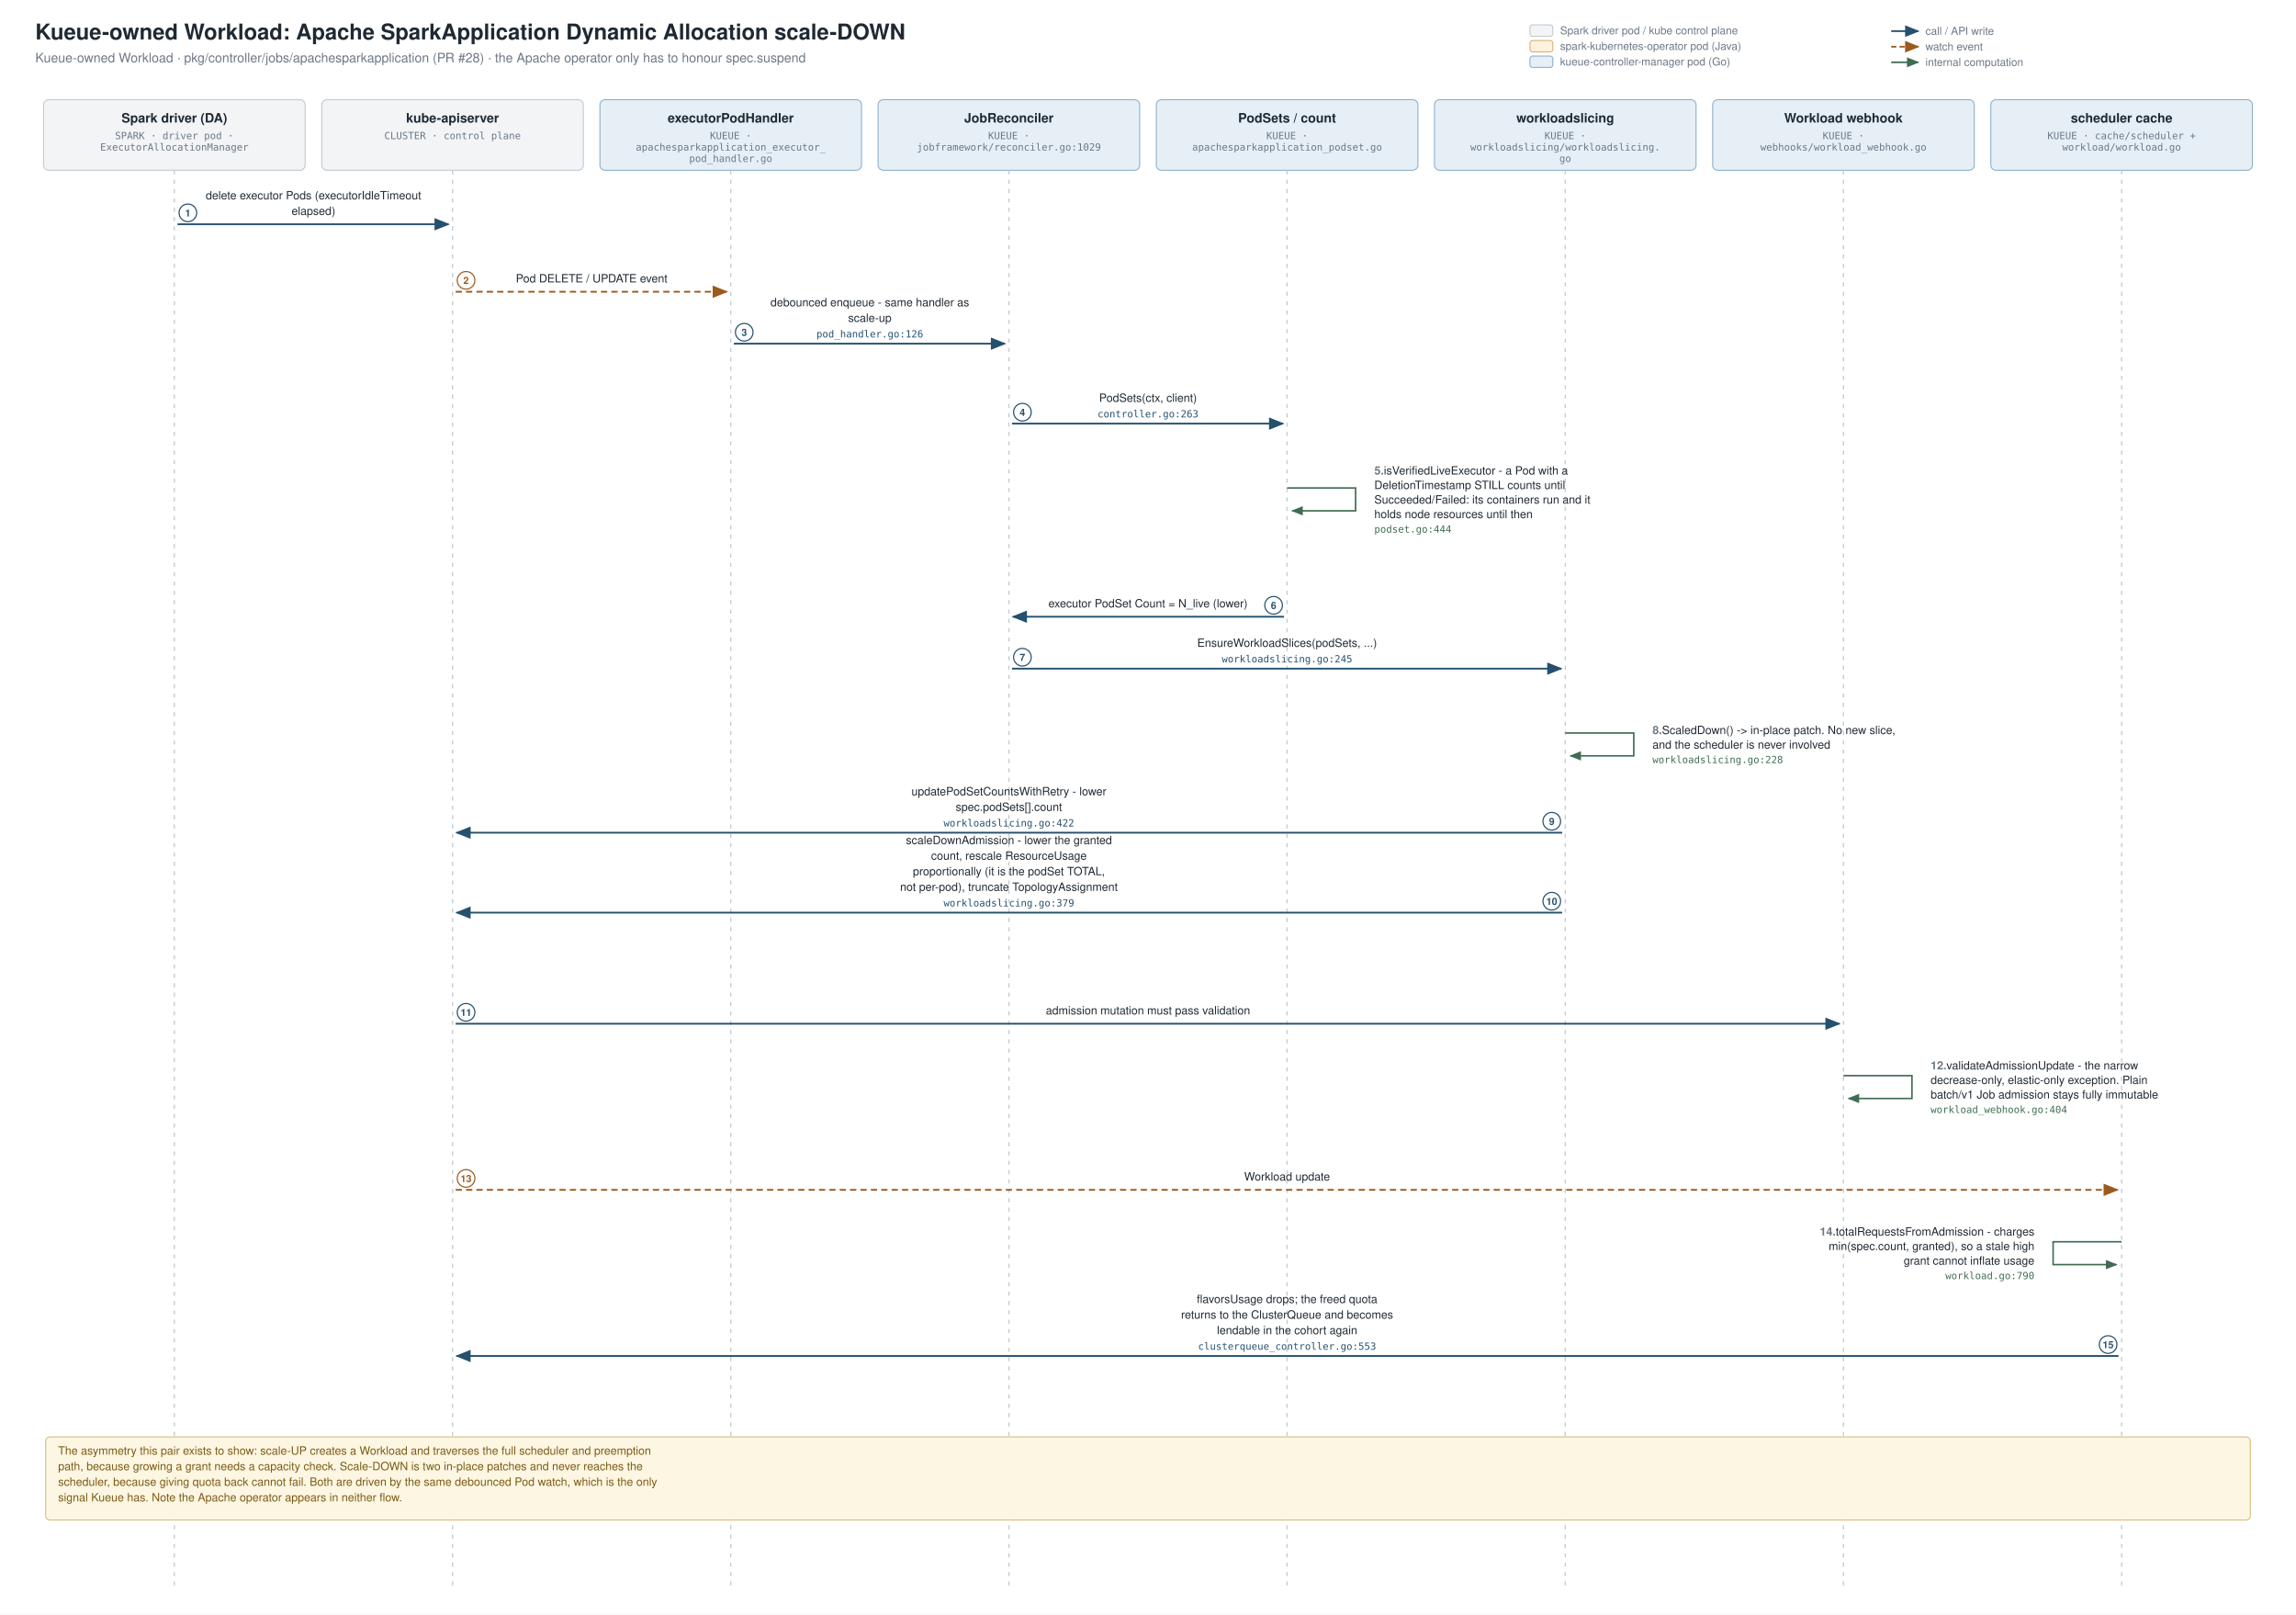
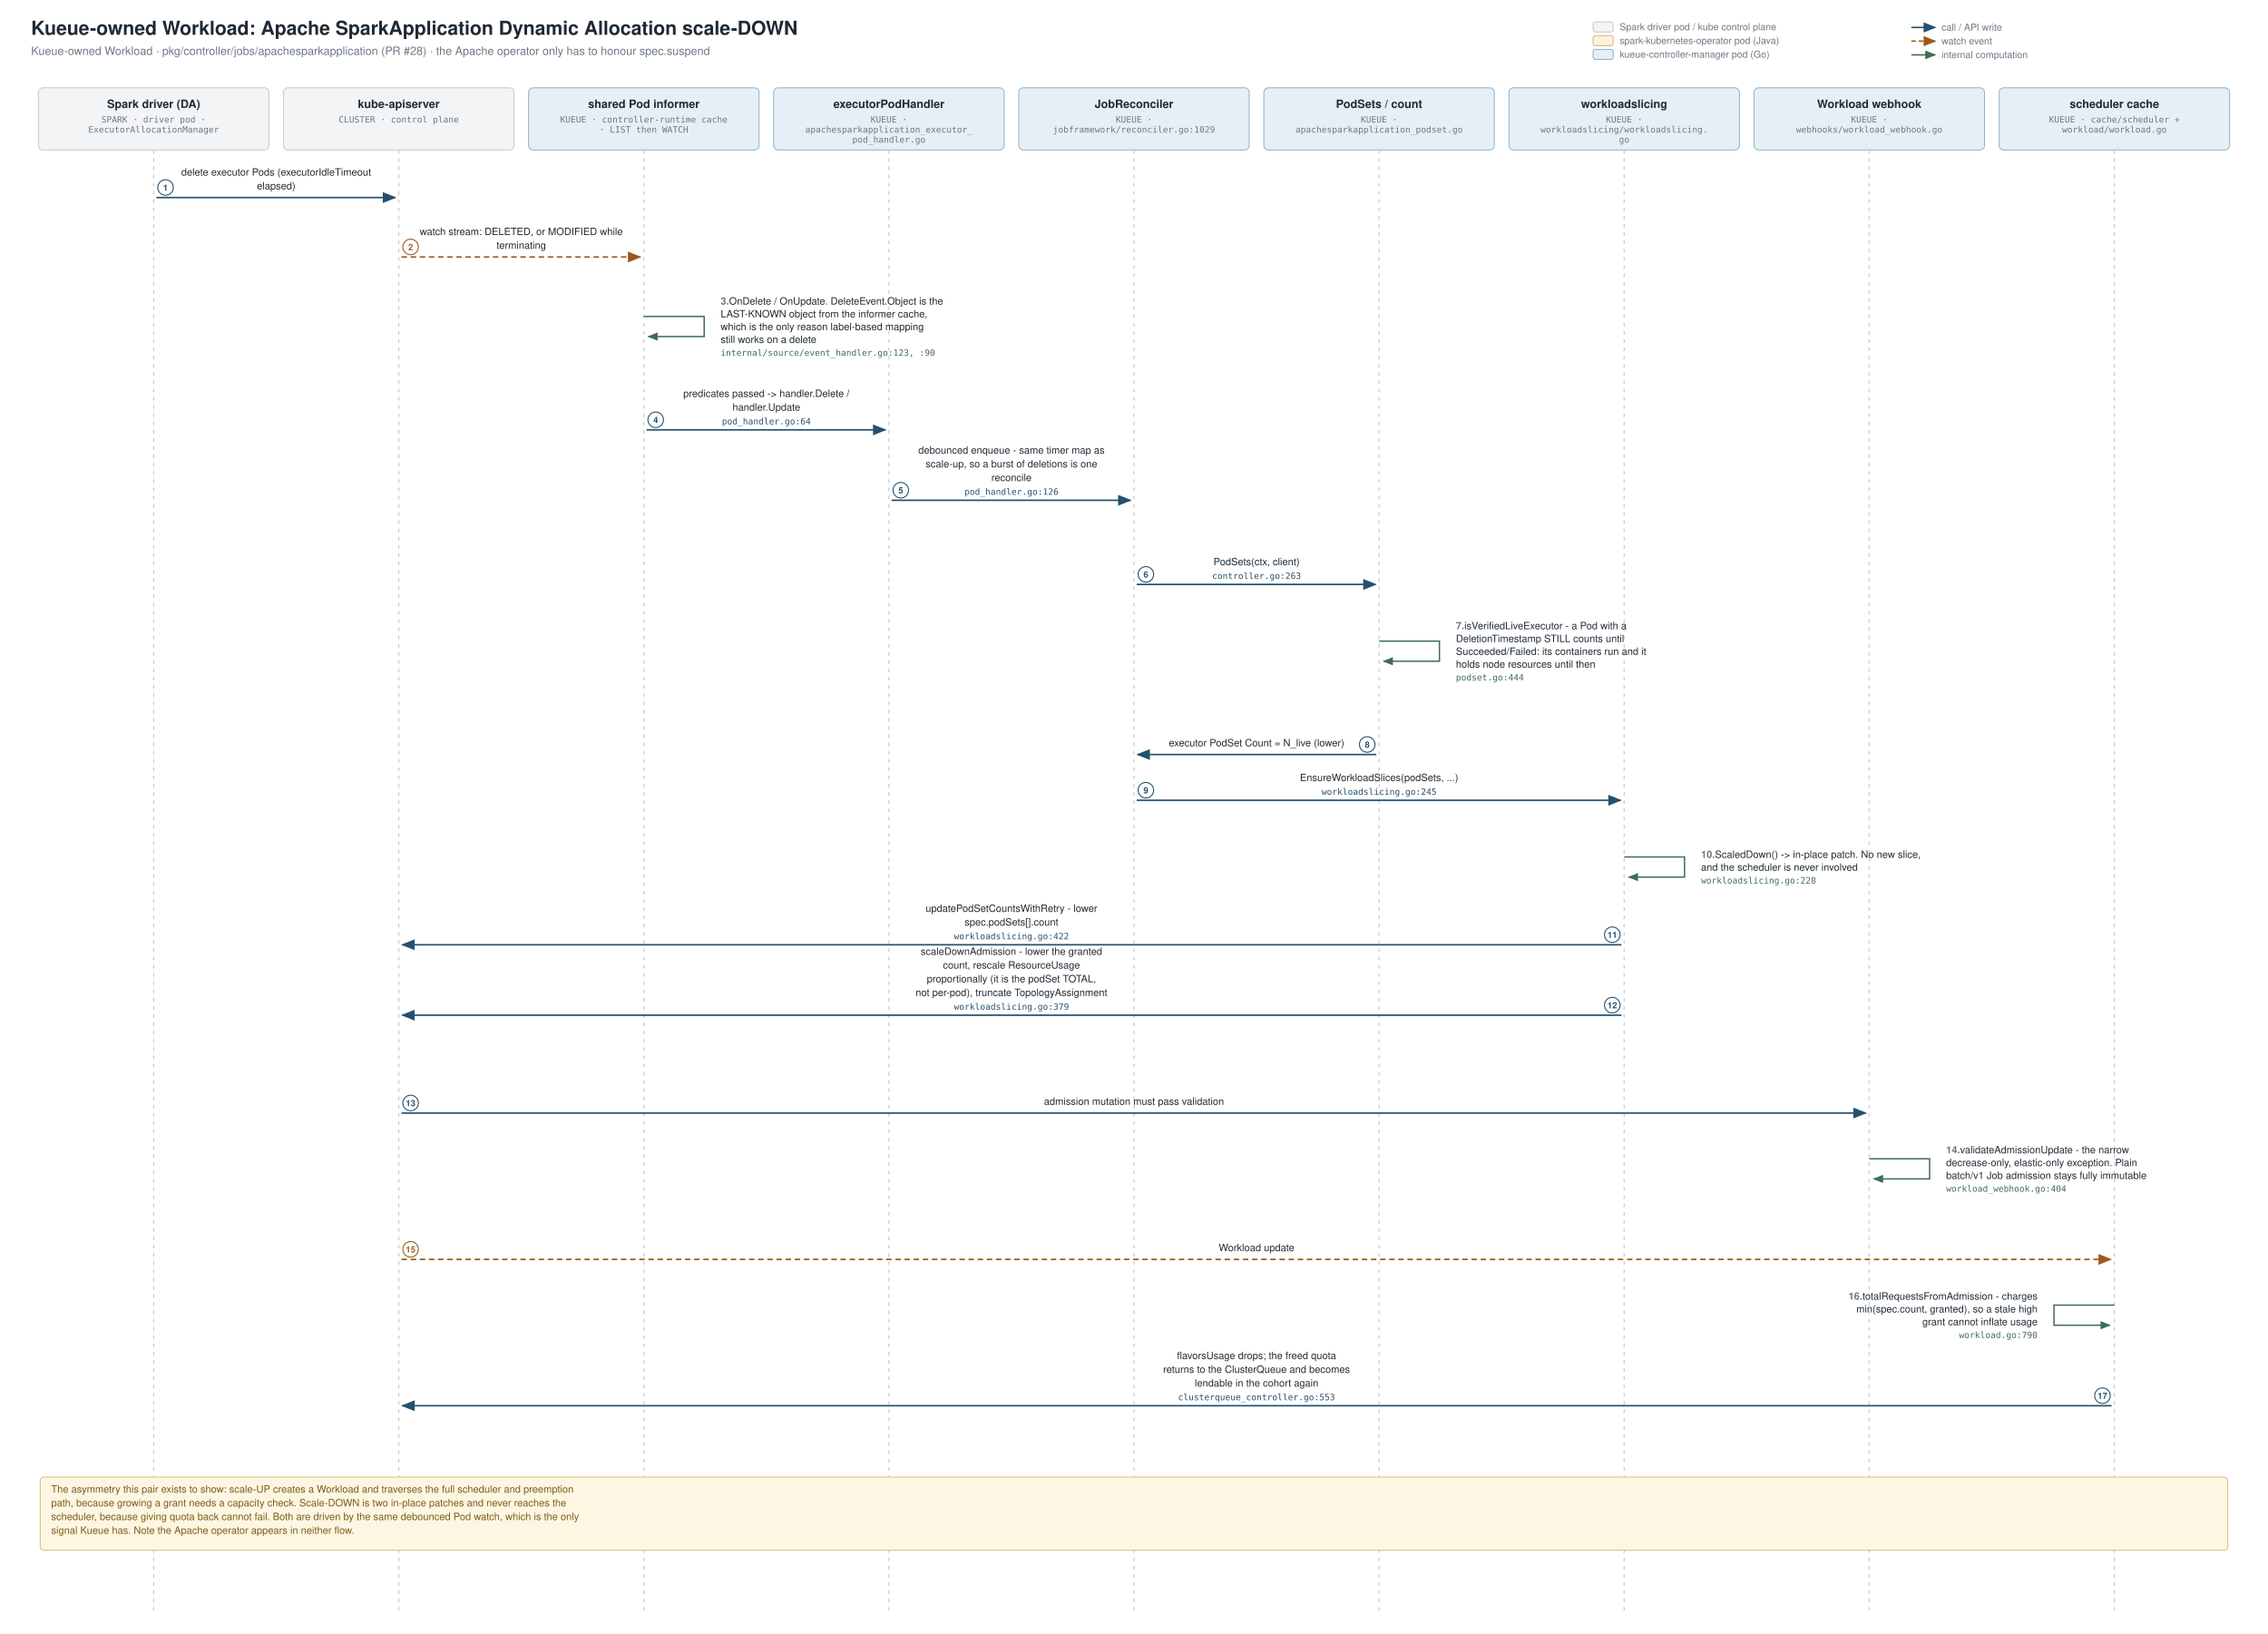
- <svg xmlns="http://www.w3.org/2000/svg" width="2212" height="1555" viewBox="0 0 2212 1555" font-family="Helvetica Neue, Helvetica, Arial, sans-serif">
+ <svg xmlns="http://www.w3.org/2000/svg" width="2480" height="1786" viewBox="0 0 2480 1786" font-family="Helvetica Neue, Helvetica, Arial, sans-serif">
  <defs>
    <marker id="ac" viewBox="0 0 10 8" refX="9" refY="4" markerWidth="9" markerHeight="7" orient="auto">
      <path d="M0 0 L10 4 L0 8 z" fill="#25506e" />
    </marker>
    <marker id="ae" viewBox="0 0 10 8" refX="9" refY="4" markerWidth="9" markerHeight="7" orient="auto">
      <path d="M0 0 L10 4 L0 8 z" fill="#9c5a1c" />
    </marker>
    <marker id="as" viewBox="0 0 10 8" refX="9" refY="4" markerWidth="8" markerHeight="6" orient="auto">
      <path d="M0 0 L10 4 L0 8 z" fill="#3f6d52" />
    </marker>
  </defs>
-   <rect width="2212" height="1555" fill="#ffffff" />
+   <rect width="2480" height="1786" fill="#ffffff" />
  <text x="34" y="38" font-size="21" font-weight="600" fill="#1f2933">Kueue-owned Workload: Apache SparkApplication Dynamic Allocation scale-DOWN</text>
  <text x="34" y="60" font-size="12.5" fill="#6b7785">Kueue-owned Workload · pkg/controller/jobs/apachesparkapplication (PR #28) · the Apache operator only has to honour spec.suspend</text>
  <g font-size="10.5" fill="#6b7785">
-     <line x1="1822" y1="30" x2="1848" y2="30" stroke="#25506e" stroke-width="1.6" marker-end="url(#ac)" />
-     <text x="1855" y="33.5">call / API write</text>
-     <line x1="1822" y1="45" x2="1848" y2="45" stroke="#9c5a1c" stroke-width="1.6" marker-end="url(#ae)" stroke-dasharray="5 3" />
-     <text x="1855" y="48.5">watch event</text>
-     <line x1="1822" y1="60" x2="1848" y2="60" stroke="#3f6d52" stroke-width="1.6" marker-end="url(#as)" />
-     <text x="1855" y="63.5">internal computation</text>
+     <line x1="2090" y1="30" x2="2116" y2="30" stroke="#25506e" stroke-width="1.6" marker-end="url(#ac)" />
+     <text x="2123" y="33.5">call / API write</text>
+     <line x1="2090" y1="45" x2="2116" y2="45" stroke="#9c5a1c" stroke-width="1.6" marker-end="url(#ae)" stroke-dasharray="5 3" />
+     <text x="2123" y="48.5">watch event</text>
+     <line x1="2090" y1="60" x2="2116" y2="60" stroke="#3f6d52" stroke-width="1.6" marker-end="url(#as)" />
+     <text x="2123" y="63.5">internal computation</text>
  </g>
  <g font-size="10.5" fill="#6b7785">
-     <rect x="1474" y="24" width="22" height="11" rx="2.5" fill="#f2f4f6" stroke="#c2cad3" />
-     <text x="1503" y="33">Spark driver pod / kube control plane</text>
-     <rect x="1474" y="39" width="22" height="11" rx="2.5" fill="#fdf1e0" stroke="#dcb375" />
-     <text x="1503" y="48">spark-kubernetes-operator pod (Java)</text>
-     <rect x="1474" y="54" width="22" height="11" rx="2.5" fill="#e6eff6" stroke="#8fb2cb" />
-     <text x="1503" y="63">kueue-controller-manager pod (Go)</text>
+     <rect x="1742" y="24" width="22" height="11" rx="2.5" fill="#f2f4f6" stroke="#c2cad3" />
+     <text x="1771" y="33">Spark driver pod / kube control plane</text>
+     <rect x="1742" y="39" width="22" height="11" rx="2.5" fill="#fdf1e0" stroke="#dcb375" />
+     <text x="1771" y="48">spark-kubernetes-operator pod (Java)</text>
+     <rect x="1742" y="54" width="22" height="11" rx="2.5" fill="#e6eff6" stroke="#8fb2cb" />
+     <text x="1771" y="63">kueue-controller-manager pod (Go)</text>
  </g>
  <rect x="42" y="96" width="252" height="68" rx="5" fill="#f2f4f6" stroke="#c2cad3" />
  <text x="168" y="118" font-size="12.5" font-weight="600" text-anchor="middle" fill="#1f2933">Spark driver (DA)</text>
  <text x="168" y="134" font-size="9.5" font-family="Menlo, monospace" text-anchor="middle" fill="#6b7785">SPARK · driver pod ·</text>
  <text x="168" y="145" font-size="9.5" font-family="Menlo, monospace" text-anchor="middle" fill="#6b7785">ExecutorAllocationManager</text>
-   <line x1="168" y1="164" x2="168" y2="1531" stroke="#c3cbd5" stroke-width="1.2" stroke-dasharray="4 5" />
+   <line x1="168" y1="164" x2="168" y2="1762" stroke="#c3cbd5" stroke-width="1.2" stroke-dasharray="4 5" />
  <rect x="310" y="96" width="252" height="68" rx="5" fill="#f2f4f6" stroke="#c2cad3" />
  <text x="436" y="118" font-size="12.5" font-weight="600" text-anchor="middle" fill="#1f2933">kube-apiserver</text>
  <text x="436" y="134" font-size="9.5" font-family="Menlo, monospace" text-anchor="middle" fill="#6b7785">CLUSTER · control plane</text>
-   <line x1="436" y1="164" x2="436" y2="1531" stroke="#c3cbd5" stroke-width="1.2" stroke-dasharray="4 5" />
+   <line x1="436" y1="164" x2="436" y2="1762" stroke="#c3cbd5" stroke-width="1.2" stroke-dasharray="4 5" />
  <rect x="578" y="96" width="252" height="68" rx="5" fill="#e6eff6" stroke="#8fb2cb" />
-   <text x="704" y="118" font-size="12.5" font-weight="600" text-anchor="middle" fill="#1f2933">executorPodHandler</text>
-   <text x="704" y="134" font-size="9.5" font-family="Menlo, monospace" text-anchor="middle" fill="#6b7785">KUEUE ·</text>
-   <text x="704" y="145" font-size="9.5" font-family="Menlo, monospace" text-anchor="middle" fill="#6b7785">apachesparkapplication_executor_</text>
-   <text x="704" y="156" font-size="9.5" font-family="Menlo, monospace" text-anchor="middle" fill="#6b7785">pod_handler.go</text>
-   <line x1="704" y1="164" x2="704" y2="1531" stroke="#c3cbd5" stroke-width="1.2" stroke-dasharray="4 5" />
+   <text x="704" y="118" font-size="12.5" font-weight="600" text-anchor="middle" fill="#1f2933">shared Pod informer</text>
+   <text x="704" y="134" font-size="9.5" font-family="Menlo, monospace" text-anchor="middle" fill="#6b7785">KUEUE · controller-runtime cache</text>
+   <text x="704" y="145" font-size="9.5" font-family="Menlo, monospace" text-anchor="middle" fill="#6b7785">· LIST then WATCH</text>
+   <line x1="704" y1="164" x2="704" y2="1762" stroke="#c3cbd5" stroke-width="1.2" stroke-dasharray="4 5" />
  <rect x="846" y="96" width="252" height="68" rx="5" fill="#e6eff6" stroke="#8fb2cb" />
-   <text x="972" y="118" font-size="12.5" font-weight="600" text-anchor="middle" fill="#1f2933">JobReconciler</text>
+   <text x="972" y="118" font-size="12.5" font-weight="600" text-anchor="middle" fill="#1f2933">executorPodHandler</text>
  <text x="972" y="134" font-size="9.5" font-family="Menlo, monospace" text-anchor="middle" fill="#6b7785">KUEUE ·</text>
-   <text x="972" y="145" font-size="9.5" font-family="Menlo, monospace" text-anchor="middle" fill="#6b7785">jobframework/reconciler.go:1029</text>
-   <line x1="972" y1="164" x2="972" y2="1531" stroke="#c3cbd5" stroke-width="1.2" stroke-dasharray="4 5" />
+   <text x="972" y="145" font-size="9.5" font-family="Menlo, monospace" text-anchor="middle" fill="#6b7785">apachesparkapplication_executor_</text>
+   <text x="972" y="156" font-size="9.5" font-family="Menlo, monospace" text-anchor="middle" fill="#6b7785">pod_handler.go</text>
+   <line x1="972" y1="164" x2="972" y2="1762" stroke="#c3cbd5" stroke-width="1.2" stroke-dasharray="4 5" />
  <rect x="1114" y="96" width="252" height="68" rx="5" fill="#e6eff6" stroke="#8fb2cb" />
-   <text x="1240" y="118" font-size="12.5" font-weight="600" text-anchor="middle" fill="#1f2933">PodSets / count</text>
+   <text x="1240" y="118" font-size="12.5" font-weight="600" text-anchor="middle" fill="#1f2933">JobReconciler</text>
  <text x="1240" y="134" font-size="9.5" font-family="Menlo, monospace" text-anchor="middle" fill="#6b7785">KUEUE ·</text>
-   <text x="1240" y="145" font-size="9.5" font-family="Menlo, monospace" text-anchor="middle" fill="#6b7785">apachesparkapplication_podset.go</text>
-   <line x1="1240" y1="164" x2="1240" y2="1531" stroke="#c3cbd5" stroke-width="1.2" stroke-dasharray="4 5" />
+   <text x="1240" y="145" font-size="9.5" font-family="Menlo, monospace" text-anchor="middle" fill="#6b7785">jobframework/reconciler.go:1029</text>
+   <line x1="1240" y1="164" x2="1240" y2="1762" stroke="#c3cbd5" stroke-width="1.2" stroke-dasharray="4 5" />
  <rect x="1382" y="96" width="252" height="68" rx="5" fill="#e6eff6" stroke="#8fb2cb" />
-   <text x="1508" y="118" font-size="12.5" font-weight="600" text-anchor="middle" fill="#1f2933">workloadslicing</text>
+   <text x="1508" y="118" font-size="12.5" font-weight="600" text-anchor="middle" fill="#1f2933">PodSets / count</text>
  <text x="1508" y="134" font-size="9.5" font-family="Menlo, monospace" text-anchor="middle" fill="#6b7785">KUEUE ·</text>
-   <text x="1508" y="145" font-size="9.5" font-family="Menlo, monospace" text-anchor="middle" fill="#6b7785">workloadslicing/workloadslicing.</text>
-   <text x="1508" y="156" font-size="9.5" font-family="Menlo, monospace" text-anchor="middle" fill="#6b7785">go</text>
-   <line x1="1508" y1="164" x2="1508" y2="1531" stroke="#c3cbd5" stroke-width="1.2" stroke-dasharray="4 5" />
+   <text x="1508" y="145" font-size="9.5" font-family="Menlo, monospace" text-anchor="middle" fill="#6b7785">apachesparkapplication_podset.go</text>
+   <line x1="1508" y1="164" x2="1508" y2="1762" stroke="#c3cbd5" stroke-width="1.2" stroke-dasharray="4 5" />
  <rect x="1650" y="96" width="252" height="68" rx="5" fill="#e6eff6" stroke="#8fb2cb" />
-   <text x="1776" y="118" font-size="12.5" font-weight="600" text-anchor="middle" fill="#1f2933">Workload webhook</text>
+   <text x="1776" y="118" font-size="12.5" font-weight="600" text-anchor="middle" fill="#1f2933">workloadslicing</text>
  <text x="1776" y="134" font-size="9.5" font-family="Menlo, monospace" text-anchor="middle" fill="#6b7785">KUEUE ·</text>
-   <text x="1776" y="145" font-size="9.5" font-family="Menlo, monospace" text-anchor="middle" fill="#6b7785">webhooks/workload_webhook.go</text>
-   <line x1="1776" y1="164" x2="1776" y2="1531" stroke="#c3cbd5" stroke-width="1.2" stroke-dasharray="4 5" />
+   <text x="1776" y="145" font-size="9.5" font-family="Menlo, monospace" text-anchor="middle" fill="#6b7785">workloadslicing/workloadslicing.</text>
+   <text x="1776" y="156" font-size="9.5" font-family="Menlo, monospace" text-anchor="middle" fill="#6b7785">go</text>
+   <line x1="1776" y1="164" x2="1776" y2="1762" stroke="#c3cbd5" stroke-width="1.2" stroke-dasharray="4 5" />
  <rect x="1918" y="96" width="252" height="68" rx="5" fill="#e6eff6" stroke="#8fb2cb" />
-   <text x="2044" y="118" font-size="12.5" font-weight="600" text-anchor="middle" fill="#1f2933">scheduler cache</text>
-   <text x="2044" y="134" font-size="9.5" font-family="Menlo, monospace" text-anchor="middle" fill="#6b7785">KUEUE · cache/scheduler +</text>
-   <text x="2044" y="145" font-size="9.5" font-family="Menlo, monospace" text-anchor="middle" fill="#6b7785">workload/workload.go</text>
-   <line x1="2044" y1="164" x2="2044" y2="1531" stroke="#c3cbd5" stroke-width="1.2" stroke-dasharray="4 5" />
+   <text x="2044" y="118" font-size="12.5" font-weight="600" text-anchor="middle" fill="#1f2933">Workload webhook</text>
+   <text x="2044" y="134" font-size="9.5" font-family="Menlo, monospace" text-anchor="middle" fill="#6b7785">KUEUE ·</text>
+   <text x="2044" y="145" font-size="9.5" font-family="Menlo, monospace" text-anchor="middle" fill="#6b7785">webhooks/workload_webhook.go</text>
+   <line x1="2044" y1="164" x2="2044" y2="1762" stroke="#c3cbd5" stroke-width="1.2" stroke-dasharray="4 5" />
+   <rect x="2186" y="96" width="252" height="68" rx="5" fill="#e6eff6" stroke="#8fb2cb" />
+   <text x="2312" y="118" font-size="12.5" font-weight="600" text-anchor="middle" fill="#1f2933">scheduler cache</text>
+   <text x="2312" y="134" font-size="9.5" font-family="Menlo, monospace" text-anchor="middle" fill="#6b7785">KUEUE · cache/scheduler +</text>
+   <text x="2312" y="145" font-size="9.5" font-family="Menlo, monospace" text-anchor="middle" fill="#6b7785">workload/workload.go</text>
+   <line x1="2312" y1="164" x2="2312" y2="1762" stroke="#c3cbd5" stroke-width="1.2" stroke-dasharray="4 5" />
  <line x1="171" y1="216" x2="432" y2="216" stroke="#25506e" stroke-width="1.7" marker-end="url(#ac)" />
  <text x="302" y="192" font-size="11" text-anchor="middle" fill="#1f2933">delete executor Pods (executorIdleTimeout</text>
  <text x="302" y="207" font-size="11" text-anchor="middle" fill="#1f2933">elapsed)</text>
  <circle cx="181" cy="205" r="8.5" fill="#ffffff" stroke="#25506e" stroke-width="1.1" />
  <text x="181" y="208.5" font-size="9.5" font-weight="600" text-anchor="middle" fill="#25506e">1</text>
  <line x1="439" y1="281" x2="700" y2="281" stroke="#9c5a1c" stroke-width="1.7" marker-end="url(#ae)" stroke-dasharray="6 4" />
-   <text x="570" y="272" font-size="11" text-anchor="middle" fill="#1f2933">Pod DELETE / UPDATE event</text>
+   <text x="570" y="257" font-size="11" text-anchor="middle" fill="#1f2933">watch stream: DELETED, or MODIFIED while</text>
+   <text x="570" y="272" font-size="11" text-anchor="middle" fill="#1f2933">terminating</text>
  <circle cx="449" cy="270" r="8.5" fill="#ffffff" stroke="#9c5a1c" stroke-width="1.1" />
  <text x="449" y="273.5" font-size="9.5" font-weight="600" text-anchor="middle" fill="#9c5a1c">2</text>
-   <line x1="707" y1="331" x2="968" y2="331" stroke="#25506e" stroke-width="1.7" marker-end="url(#ac)" />
-   <text x="838" y="295" font-size="11" text-anchor="middle" fill="#1f2933">debounced enqueue - same handler as</text>
-   <text x="838" y="310" font-size="11" text-anchor="middle" fill="#1f2933">scale-up</text>
-   <text x="838" y="325" font-size="9.5" font-family="Menlo, monospace" text-anchor="middle" fill="#25506e">pod_handler.go:126</text>
-   <circle cx="717" cy="320" r="8.5" fill="#ffffff" stroke="#25506e" stroke-width="1.1" />
-   <text x="717" y="323.5" font-size="9.5" font-weight="600" text-anchor="middle" fill="#25506e">3</text>
-   <line x1="975" y1="408" x2="1236" y2="408" stroke="#25506e" stroke-width="1.7" marker-end="url(#ac)" />
-   <text x="1106" y="387" font-size="11" text-anchor="middle" fill="#1f2933">PodSets(ctx, client)</text>
-   <text x="1106" y="402" font-size="9.5" font-family="Menlo, monospace" text-anchor="middle" fill="#25506e">controller.go:263</text>
-   <circle cx="985" cy="397" r="8.5" fill="#ffffff" stroke="#25506e" stroke-width="1.1" />
-   <text x="985" y="400.5" font-size="9.5" font-weight="600" text-anchor="middle" fill="#25506e">4</text>
-   <path d="M1240 470 L1306 470 L1306 492 L1245 492" fill="none" stroke="#3f6d52" stroke-width="1.5" marker-end="url(#as)" />
-   <text x="1324" y="457" font-size="11" text-anchor="start" fill="#1f2933">
-     <tspan fill="#6b7785" font-weight="600">5. </tspan>isVerifiedLiveExecutor - a Pod with a</text>
-   <text x="1324" y="471" font-size="11" text-anchor="start" fill="#1f2933">DeletionTimestamp STILL counts until</text>
-   <text x="1324" y="485" font-size="11" text-anchor="start" fill="#1f2933">Succeeded/Failed: its containers run and it</text>
-   <text x="1324" y="499" font-size="11" text-anchor="start" fill="#1f2933">holds node resources until then</text>
-   <text x="1324" y="513" font-size="9.5" font-family="Menlo, monospace" text-anchor="start" fill="#3f6d52">podset.go:444</text>
-   <line x1="1237" y1="594" x2="976" y2="594" stroke="#25506e" stroke-width="1.7" marker-end="url(#ac)" />
-   <text x="1106" y="585" font-size="11" text-anchor="middle" fill="#1f2933">executor PodSet Count = N_live (lower)</text>
-   <circle cx="1227" cy="583" r="8.5" fill="#ffffff" stroke="#25506e" stroke-width="1.1" />
-   <text x="1227" y="586.5" font-size="9.5" font-weight="600" text-anchor="middle" fill="#25506e">6</text>
-   <line x1="975" y1="644" x2="1504" y2="644" stroke="#25506e" stroke-width="1.7" marker-end="url(#ac)" />
-   <text x="1240" y="623" font-size="11" text-anchor="middle" fill="#1f2933">EnsureWorkloadSlices(podSets, ...)</text>
-   <text x="1240" y="638" font-size="9.5" font-family="Menlo, monospace" text-anchor="middle" fill="#25506e">workloadslicing.go:245</text>
-   <circle cx="985" cy="633" r="8.5" fill="#ffffff" stroke="#25506e" stroke-width="1.1" />
-   <text x="985" y="636.5" font-size="9.5" font-weight="600" text-anchor="middle" fill="#25506e">7</text>
-   <path d="M1508 706 L1574 706 L1574 728 L1513 728" fill="none" stroke="#3f6d52" stroke-width="1.5" marker-end="url(#as)" />
-   <text x="1592" y="707" font-size="11" text-anchor="start" fill="#1f2933">
-     <tspan fill="#6b7785" font-weight="600">8. </tspan>ScaledDown() -&gt; in-place patch. No new slice,</text>
-   <text x="1592" y="721" font-size="11" text-anchor="start" fill="#1f2933">and the scheduler is never involved</text>
-   <text x="1592" y="735" font-size="9.5" font-family="Menlo, monospace" text-anchor="start" fill="#3f6d52">workloadslicing.go:228</text>
-   <line x1="1505" y1="802" x2="440" y2="802" stroke="#25506e" stroke-width="1.7" marker-end="url(#ac)" />
-   <text x="972" y="766" font-size="11" text-anchor="middle" fill="#1f2933">updatePodSetCountsWithRetry - lower</text>
-   <text x="972" y="781" font-size="11" text-anchor="middle" fill="#1f2933">spec.podSets[].count</text>
-   <text x="972" y="796" font-size="9.5" font-family="Menlo, monospace" text-anchor="middle" fill="#25506e">workloadslicing.go:422</text>
-   <circle cx="1495" cy="791" r="8.5" fill="#ffffff" stroke="#25506e" stroke-width="1.1" />
-   <text x="1495" y="794.5" font-size="9.5" font-weight="600" text-anchor="middle" fill="#25506e">9</text>
-   <line x1="1505" y1="879" x2="440" y2="879" stroke="#25506e" stroke-width="1.7" marker-end="url(#ac)" />
-   <text x="972" y="813" font-size="11" text-anchor="middle" fill="#1f2933">scaleDownAdmission - lower the granted</text>
-   <text x="972" y="828" font-size="11" text-anchor="middle" fill="#1f2933">count, rescale ResourceUsage</text>
-   <text x="972" y="843" font-size="11" text-anchor="middle" fill="#1f2933">proportionally (it is the podSet TOTAL,</text>
-   <text x="972" y="858" font-size="11" text-anchor="middle" fill="#1f2933">not per-pod), truncate TopologyAssignment</text>
-   <text x="972" y="873" font-size="9.5" font-family="Menlo, monospace" text-anchor="middle" fill="#25506e">workloadslicing.go:379</text>
-   <circle cx="1495" cy="868" r="8.5" fill="#ffffff" stroke="#25506e" stroke-width="1.1" />
-   <text x="1495" y="871.5" font-size="9.5" font-weight="600" text-anchor="middle" fill="#25506e">10</text>
-   <line x1="439" y1="986" x2="1772" y2="986" stroke="#25506e" stroke-width="1.7" marker-end="url(#ac)" />
-   <text x="1106" y="977" font-size="11" text-anchor="middle" fill="#1f2933">admission mutation must pass validation</text>
-   <circle cx="449" cy="975" r="8.5" fill="#ffffff" stroke="#25506e" stroke-width="1.1" />
-   <text x="449" y="978.5" font-size="9.5" font-weight="600" text-anchor="middle" fill="#25506e">11</text>
-   <path d="M1776 1036 L1842 1036 L1842 1058 L1781 1058" fill="none" stroke="#3f6d52" stroke-width="1.5" marker-end="url(#as)" />
-   <text x="1860" y="1030" font-size="11" text-anchor="start" fill="#1f2933">
-     <tspan fill="#6b7785" font-weight="600">12. </tspan>validateAdmissionUpdate - the narrow</text>
-   <text x="1860" y="1044" font-size="11" text-anchor="start" fill="#1f2933">decrease-only, elastic-only exception. Plain</text>
-   <text x="1860" y="1058" font-size="11" text-anchor="start" fill="#1f2933">batch/v1 Job admission stays fully immutable</text>
-   <text x="1860" y="1072" font-size="9.5" font-family="Menlo, monospace" text-anchor="start" fill="#3f6d52">workload_webhook.go:404</text>
-   <line x1="439" y1="1146" x2="2040" y2="1146" stroke="#9c5a1c" stroke-width="1.7" marker-end="url(#ae)" stroke-dasharray="6 4" />
-   <text x="1240" y="1137" font-size="11" text-anchor="middle" fill="#1f2933">Workload update</text>
-   <circle cx="449" cy="1135" r="8.5" fill="#ffffff" stroke="#9c5a1c" stroke-width="1.1" />
-   <text x="449" y="1138.5" font-size="9.5" font-weight="600" text-anchor="middle" fill="#9c5a1c">13</text>
-   <path d="M2044 1196 L1978 1196 L1978 1218 L2039 1218" fill="none" stroke="#3f6d52" stroke-width="1.5" marker-end="url(#as)" />
-   <text x="1960" y="1190" font-size="11" text-anchor="end" fill="#1f2933">
-     <tspan fill="#6b7785" font-weight="600">14. </tspan>totalRequestsFromAdmission - charges</text>
-   <text x="1960" y="1204" font-size="11" text-anchor="end" fill="#1f2933">min(spec.count, granted), so a stale high</text>
-   <text x="1960" y="1218" font-size="11" text-anchor="end" fill="#1f2933">grant cannot inflate usage</text>
-   <text x="1960" y="1232" font-size="9.5" font-family="Menlo, monospace" text-anchor="end" fill="#3f6d52">workload.go:790</text>
-   <line x1="2041" y1="1306" x2="440" y2="1306" stroke="#25506e" stroke-width="1.7" marker-end="url(#ac)" />
-   <text x="1240" y="1255" font-size="11" text-anchor="middle" fill="#1f2933">flavorsUsage drops; the freed quota</text>
-   <text x="1240" y="1270" font-size="11" text-anchor="middle" fill="#1f2933">returns to the ClusterQueue and becomes</text>
-   <text x="1240" y="1285" font-size="11" text-anchor="middle" fill="#1f2933">lendable in the cohort again</text>
-   <text x="1240" y="1300" font-size="9.5" font-family="Menlo, monospace" text-anchor="middle" fill="#25506e">clusterqueue_controller.go:553</text>
-   <circle cx="2031" cy="1295" r="8.5" fill="#ffffff" stroke="#25506e" stroke-width="1.1" />
-   <text x="2031" y="1298.5" font-size="9.5" font-weight="600" text-anchor="middle" fill="#25506e">15</text>
-   <rect x="44" y="1384" width="2124" height="80" rx="4" fill="#fdf6e3" stroke="#d9bc7a" />
-   <text x="56" y="1401" font-size="11" fill="#7a5a12">The asymmetry this pair exists to show: scale-UP creates a Workload and traverses the full scheduler and preemption</text>
-   <text x="56" y="1416" font-size="11" fill="#7a5a12">path, because growing a grant needs a capacity check. Scale-DOWN is two in-place patches and never reaches the</text>
-   <text x="56" y="1431" font-size="11" fill="#7a5a12">scheduler, because giving quota back cannot fail. Both are driven by the same debounced Pod watch, which is the only</text>
-   <text x="56" y="1446" font-size="11" fill="#7a5a12">signal Kueue has. Note the Apache operator appears in neither flow.</text>
+   <path d="M704 346 L770 346 L770 368 L709 368" fill="none" stroke="#3f6d52" stroke-width="1.5" marker-end="url(#as)" />
+   <text x="788" y="333" font-size="11" text-anchor="start" fill="#1f2933">
+     <tspan fill="#6b7785" font-weight="600">3. </tspan>OnDelete / OnUpdate. DeleteEvent.Object is the</text>
+   <text x="788" y="347" font-size="11" text-anchor="start" fill="#1f2933">LAST-KNOWN object from the informer cache,</text>
+   <text x="788" y="361" font-size="11" text-anchor="start" fill="#1f2933">which is the only reason label-based mapping</text>
+   <text x="788" y="375" font-size="11" text-anchor="start" fill="#1f2933">still works on a delete</text>
+   <text x="788" y="389" font-size="9.5" font-family="Menlo, monospace" text-anchor="start" fill="#3f6d52">internal/source/event_handler.go:123, :90</text>
+   <line x1="707" y1="470" x2="968" y2="470" stroke="#25506e" stroke-width="1.7" marker-end="url(#ac)" />
+   <text x="838" y="434" font-size="11" text-anchor="middle" fill="#1f2933">predicates passed -&gt; handler.Delete /</text>
+   <text x="838" y="449" font-size="11" text-anchor="middle" fill="#1f2933">handler.Update</text>
+   <text x="838" y="464" font-size="9.5" font-family="Menlo, monospace" text-anchor="middle" fill="#25506e">pod_handler.go:64</text>
+   <circle cx="717" cy="459" r="8.5" fill="#ffffff" stroke="#25506e" stroke-width="1.1" />
+   <text x="717" y="462.5" font-size="9.5" font-weight="600" text-anchor="middle" fill="#25506e">4</text>
+   <line x1="975" y1="547" x2="1236" y2="547" stroke="#25506e" stroke-width="1.7" marker-end="url(#ac)" />
+   <text x="1106" y="496" font-size="11" text-anchor="middle" fill="#1f2933">debounced enqueue - same timer map as</text>
+   <text x="1106" y="511" font-size="11" text-anchor="middle" fill="#1f2933">scale-up, so a burst of deletions is one</text>
+   <text x="1106" y="526" font-size="11" text-anchor="middle" fill="#1f2933">reconcile</text>
+   <text x="1106" y="541" font-size="9.5" font-family="Menlo, monospace" text-anchor="middle" fill="#25506e">pod_handler.go:126</text>
+   <circle cx="985" cy="536" r="8.5" fill="#ffffff" stroke="#25506e" stroke-width="1.1" />
+   <text x="985" y="539.5" font-size="9.5" font-weight="600" text-anchor="middle" fill="#25506e">5</text>
+   <line x1="1243" y1="639" x2="1504" y2="639" stroke="#25506e" stroke-width="1.7" marker-end="url(#ac)" />
+   <text x="1374" y="618" font-size="11" text-anchor="middle" fill="#1f2933">PodSets(ctx, client)</text>
+   <text x="1374" y="633" font-size="9.5" font-family="Menlo, monospace" text-anchor="middle" fill="#25506e">controller.go:263</text>
+   <circle cx="1253" cy="628" r="8.5" fill="#ffffff" stroke="#25506e" stroke-width="1.1" />
+   <text x="1253" y="631.5" font-size="9.5" font-weight="600" text-anchor="middle" fill="#25506e">6</text>
+   <path d="M1508 701 L1574 701 L1574 723 L1513 723" fill="none" stroke="#3f6d52" stroke-width="1.5" marker-end="url(#as)" />
+   <text x="1592" y="688" font-size="11" text-anchor="start" fill="#1f2933">
+     <tspan fill="#6b7785" font-weight="600">7. </tspan>isVerifiedLiveExecutor - a Pod with a</text>
+   <text x="1592" y="702" font-size="11" text-anchor="start" fill="#1f2933">DeletionTimestamp STILL counts until</text>
+   <text x="1592" y="716" font-size="11" text-anchor="start" fill="#1f2933">Succeeded/Failed: its containers run and it</text>
+   <text x="1592" y="730" font-size="11" text-anchor="start" fill="#1f2933">holds node resources until then</text>
+   <text x="1592" y="744" font-size="9.5" font-family="Menlo, monospace" text-anchor="start" fill="#3f6d52">podset.go:444</text>
+   <line x1="1505" y1="825" x2="1244" y2="825" stroke="#25506e" stroke-width="1.7" marker-end="url(#ac)" />
+   <text x="1374" y="816" font-size="11" text-anchor="middle" fill="#1f2933">executor PodSet Count = N_live (lower)</text>
+   <circle cx="1495" cy="814" r="8.5" fill="#ffffff" stroke="#25506e" stroke-width="1.1" />
+   <text x="1495" y="817.5" font-size="9.5" font-weight="600" text-anchor="middle" fill="#25506e">8</text>
+   <line x1="1243" y1="875" x2="1772" y2="875" stroke="#25506e" stroke-width="1.7" marker-end="url(#ac)" />
+   <text x="1508" y="854" font-size="11" text-anchor="middle" fill="#1f2933">EnsureWorkloadSlices(podSets, ...)</text>
+   <text x="1508" y="869" font-size="9.5" font-family="Menlo, monospace" text-anchor="middle" fill="#25506e">workloadslicing.go:245</text>
+   <circle cx="1253" cy="864" r="8.5" fill="#ffffff" stroke="#25506e" stroke-width="1.1" />
+   <text x="1253" y="867.5" font-size="9.5" font-weight="600" text-anchor="middle" fill="#25506e">9</text>
+   <path d="M1776 937 L1842 937 L1842 959 L1781 959" fill="none" stroke="#3f6d52" stroke-width="1.5" marker-end="url(#as)" />
+   <text x="1860" y="938" font-size="11" text-anchor="start" fill="#1f2933">
+     <tspan fill="#6b7785" font-weight="600">10. </tspan>ScaledDown() -&gt; in-place patch. No new slice,</text>
+   <text x="1860" y="952" font-size="11" text-anchor="start" fill="#1f2933">and the scheduler is never involved</text>
+   <text x="1860" y="966" font-size="9.5" font-family="Menlo, monospace" text-anchor="start" fill="#3f6d52">workloadslicing.go:228</text>
+   <line x1="1773" y1="1033" x2="440" y2="1033" stroke="#25506e" stroke-width="1.7" marker-end="url(#ac)" />
+   <text x="1106" y="997" font-size="11" text-anchor="middle" fill="#1f2933">updatePodSetCountsWithRetry - lower</text>
+   <text x="1106" y="1012" font-size="11" text-anchor="middle" fill="#1f2933">spec.podSets[].count</text>
+   <text x="1106" y="1027" font-size="9.5" font-family="Menlo, monospace" text-anchor="middle" fill="#25506e">workloadslicing.go:422</text>
+   <circle cx="1763" cy="1022" r="8.5" fill="#ffffff" stroke="#25506e" stroke-width="1.1" />
+   <text x="1763" y="1025.5" font-size="9.5" font-weight="600" text-anchor="middle" fill="#25506e">11</text>
+   <line x1="1773" y1="1110" x2="440" y2="1110" stroke="#25506e" stroke-width="1.7" marker-end="url(#ac)" />
+   <text x="1106" y="1044" font-size="11" text-anchor="middle" fill="#1f2933">scaleDownAdmission - lower the granted</text>
+   <text x="1106" y="1059" font-size="11" text-anchor="middle" fill="#1f2933">count, rescale ResourceUsage</text>
+   <text x="1106" y="1074" font-size="11" text-anchor="middle" fill="#1f2933">proportionally (it is the podSet TOTAL,</text>
+   <text x="1106" y="1089" font-size="11" text-anchor="middle" fill="#1f2933">not per-pod), truncate TopologyAssignment</text>
+   <text x="1106" y="1104" font-size="9.5" font-family="Menlo, monospace" text-anchor="middle" fill="#25506e">workloadslicing.go:379</text>
+   <circle cx="1763" cy="1099" r="8.5" fill="#ffffff" stroke="#25506e" stroke-width="1.1" />
+   <text x="1763" y="1102.5" font-size="9.5" font-weight="600" text-anchor="middle" fill="#25506e">12</text>
+   <line x1="439" y1="1217" x2="2040" y2="1217" stroke="#25506e" stroke-width="1.7" marker-end="url(#ac)" />
+   <text x="1240" y="1208" font-size="11" text-anchor="middle" fill="#1f2933">admission mutation must pass validation</text>
+   <circle cx="449" cy="1206" r="8.5" fill="#ffffff" stroke="#25506e" stroke-width="1.1" />
+   <text x="449" y="1209.5" font-size="9.5" font-weight="600" text-anchor="middle" fill="#25506e">13</text>
+   <path d="M2044 1267 L2110 1267 L2110 1289 L2049 1289" fill="none" stroke="#3f6d52" stroke-width="1.5" marker-end="url(#as)" />
+   <text x="2128" y="1261" font-size="11" text-anchor="start" fill="#1f2933">
+     <tspan fill="#6b7785" font-weight="600">14. </tspan>validateAdmissionUpdate - the narrow</text>
+   <text x="2128" y="1275" font-size="11" text-anchor="start" fill="#1f2933">decrease-only, elastic-only exception. Plain</text>
+   <text x="2128" y="1289" font-size="11" text-anchor="start" fill="#1f2933">batch/v1 Job admission stays fully immutable</text>
+   <text x="2128" y="1303" font-size="9.5" font-family="Menlo, monospace" text-anchor="start" fill="#3f6d52">workload_webhook.go:404</text>
+   <line x1="439" y1="1377" x2="2308" y2="1377" stroke="#9c5a1c" stroke-width="1.7" marker-end="url(#ae)" stroke-dasharray="6 4" />
+   <text x="1374" y="1368" font-size="11" text-anchor="middle" fill="#1f2933">Workload update</text>
+   <circle cx="449" cy="1366" r="8.5" fill="#ffffff" stroke="#9c5a1c" stroke-width="1.1" />
+   <text x="449" y="1369.5" font-size="9.5" font-weight="600" text-anchor="middle" fill="#9c5a1c">15</text>
+   <path d="M2312 1427 L2246 1427 L2246 1449 L2307 1449" fill="none" stroke="#3f6d52" stroke-width="1.5" marker-end="url(#as)" />
+   <text x="2228" y="1421" font-size="11" text-anchor="end" fill="#1f2933">
+     <tspan fill="#6b7785" font-weight="600">16. </tspan>totalRequestsFromAdmission - charges</text>
+   <text x="2228" y="1435" font-size="11" text-anchor="end" fill="#1f2933">min(spec.count, granted), so a stale high</text>
+   <text x="2228" y="1449" font-size="11" text-anchor="end" fill="#1f2933">grant cannot inflate usage</text>
+   <text x="2228" y="1463" font-size="9.5" font-family="Menlo, monospace" text-anchor="end" fill="#3f6d52">workload.go:790</text>
+   <line x1="2309" y1="1537" x2="440" y2="1537" stroke="#25506e" stroke-width="1.7" marker-end="url(#ac)" />
+   <text x="1374" y="1486" font-size="11" text-anchor="middle" fill="#1f2933">flavorsUsage drops; the freed quota</text>
+   <text x="1374" y="1501" font-size="11" text-anchor="middle" fill="#1f2933">returns to the ClusterQueue and becomes</text>
+   <text x="1374" y="1516" font-size="11" text-anchor="middle" fill="#1f2933">lendable in the cohort again</text>
+   <text x="1374" y="1531" font-size="9.5" font-family="Menlo, monospace" text-anchor="middle" fill="#25506e">clusterqueue_controller.go:553</text>
+   <circle cx="2299" cy="1526" r="8.5" fill="#ffffff" stroke="#25506e" stroke-width="1.1" />
+   <text x="2299" y="1529.5" font-size="9.5" font-weight="600" text-anchor="middle" fill="#25506e">17</text>
+   <rect x="44" y="1615" width="2392" height="80" rx="4" fill="#fdf6e3" stroke="#d9bc7a" />
+   <text x="56" y="1632" font-size="11" fill="#7a5a12">The asymmetry this pair exists to show: scale-UP creates a Workload and traverses the full scheduler and preemption</text>
+   <text x="56" y="1647" font-size="11" fill="#7a5a12">path, because growing a grant needs a capacity check. Scale-DOWN is two in-place patches and never reaches the</text>
+   <text x="56" y="1662" font-size="11" fill="#7a5a12">scheduler, because giving quota back cannot fail. Both are driven by the same debounced Pod watch, which is the only</text>
+   <text x="56" y="1677" font-size="11" fill="#7a5a12">signal Kueue has. Note the Apache operator appears in neither flow.</text>
</svg>
